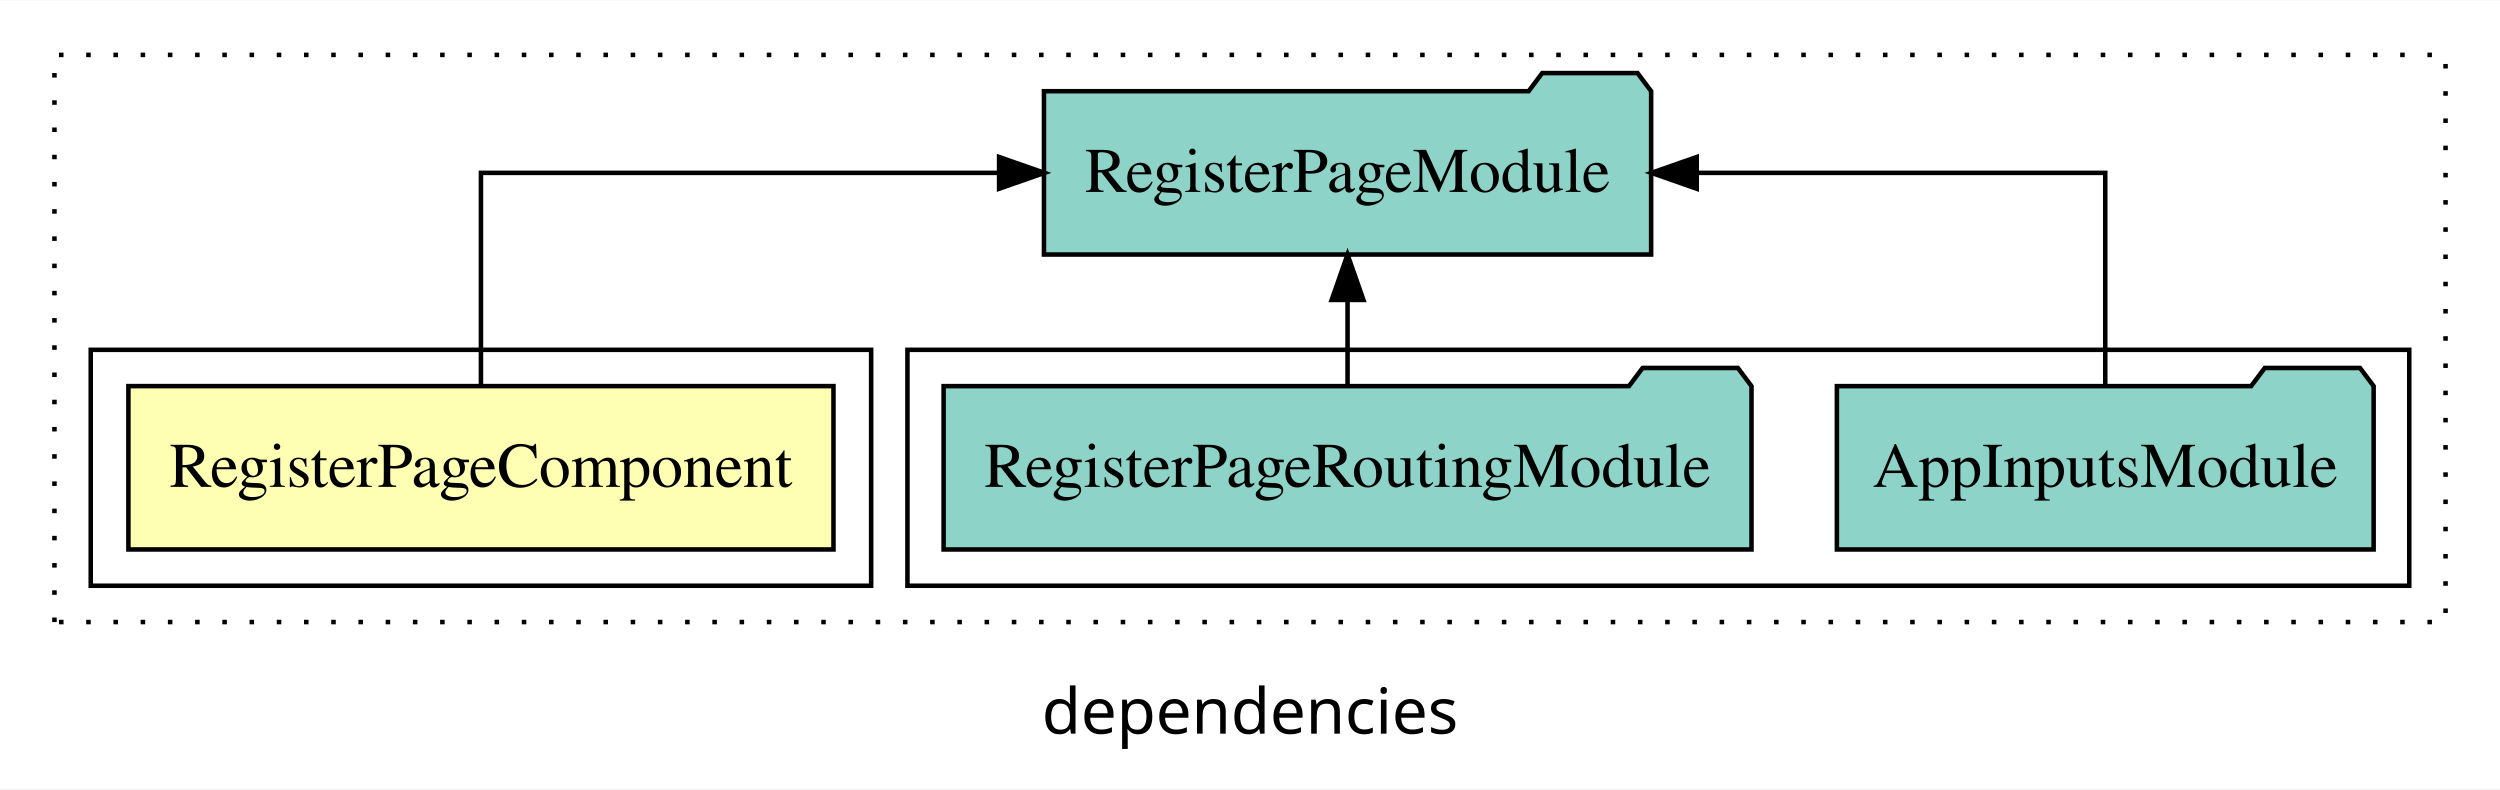
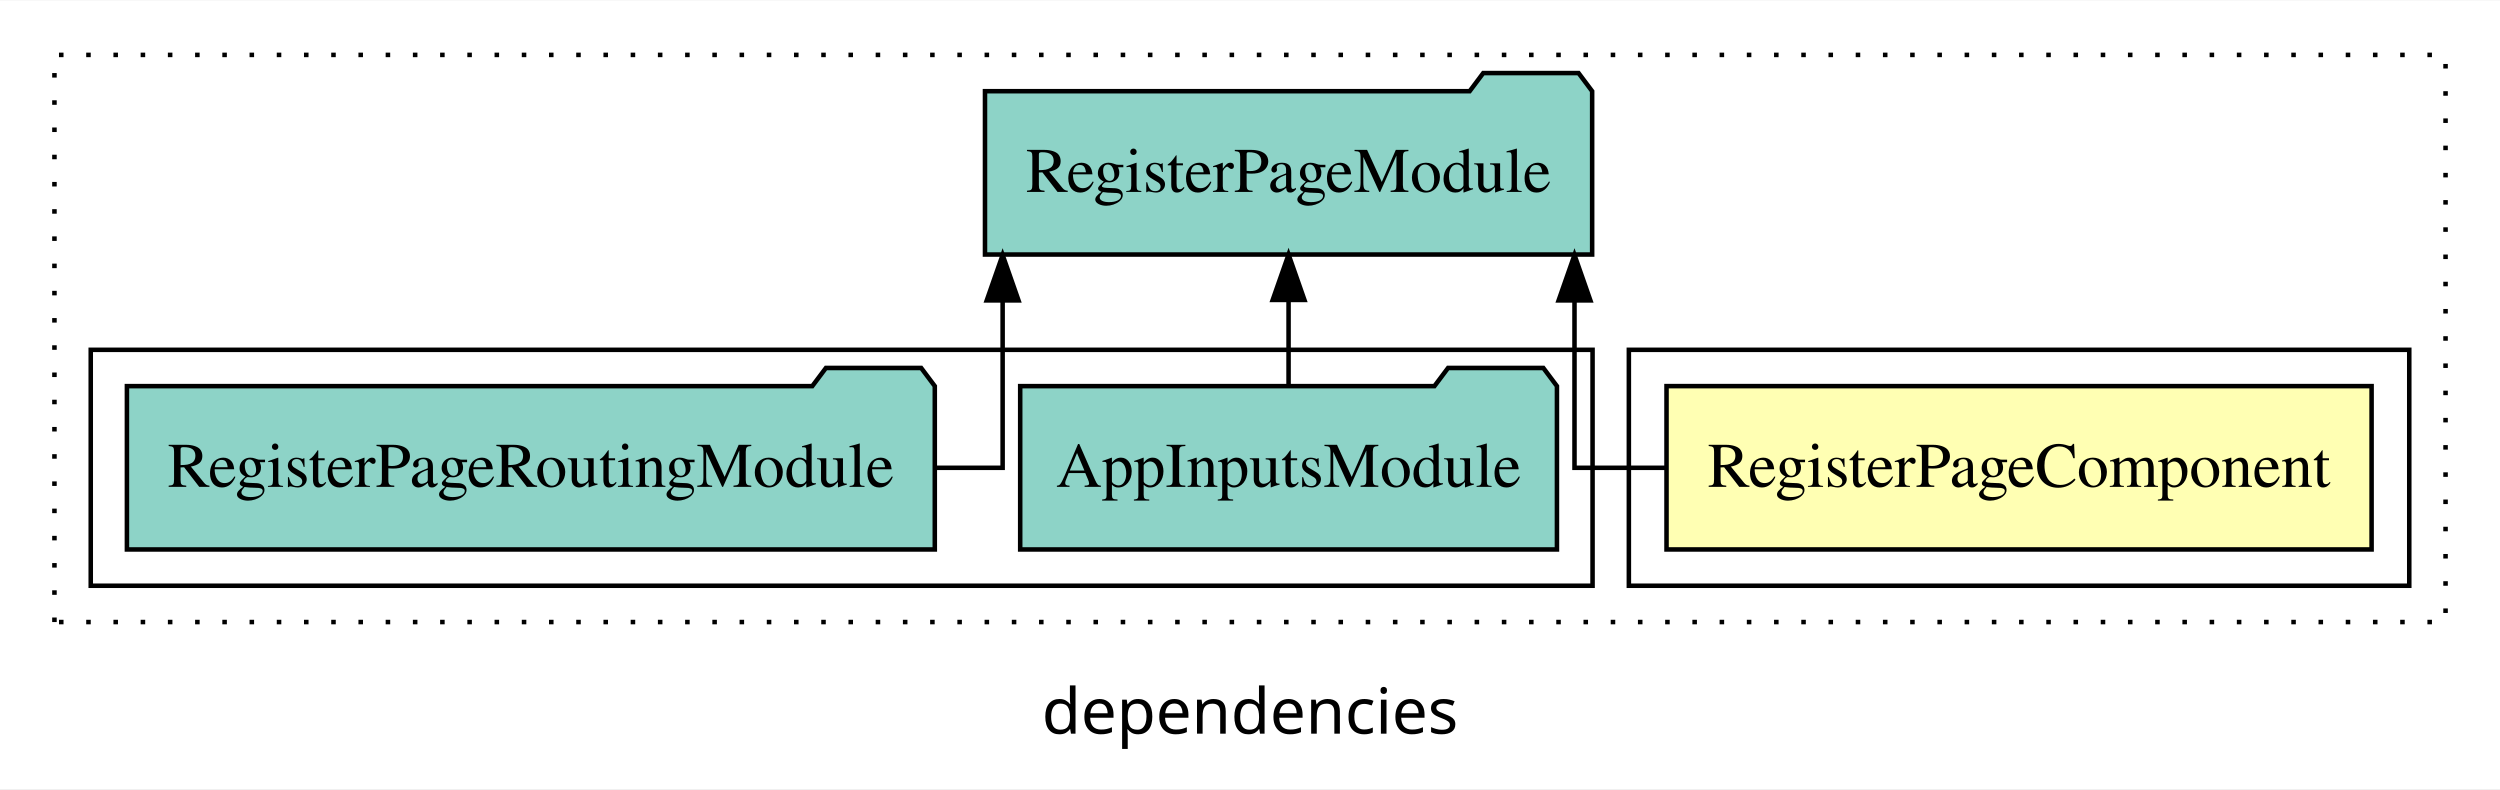
<svg xmlns="http://www.w3.org/2000/svg" width="551pt" height="174pt" viewBox="0.00 0.00 551.00 173.80">
  <g id="graph0" class="graph" transform="scale(1 1) rotate(0) translate(4 169.8)">
    <polygon fill="white" stroke="transparent" points="-4,4 -4,-169.8 547,-169.8 547,4 -4,4" />
    <text text-anchor="middle" x="271.5" y="-8.2" font-family="sans-serif" font-size="14.00">dependencies</text>
    <g id="clust1" class="cluster">
      <polygon fill="none" stroke="black" stroke-dasharray="1,5" points="8,-32.8 8,-157.8 535,-157.8 535,-32.8 8,-32.8" />
    </g>
+     <g id="clust2" class="cluster">
+       <polygon fill="none" stroke="black" points="355,-40.8 355,-92.8 527,-92.8 527,-40.8 355,-40.8" />
+     </g>
    <g id="clust4" class="cluster">
-       <polygon fill="none" stroke="black" points="196,-40.8 196,-92.8 527,-92.8 527,-40.8 196,-40.8" />
-     </g>
-     <g id="clust2" class="cluster">
-       <polygon fill="none" stroke="black" points="16,-40.8 16,-92.8 188,-92.8 188,-40.8 16,-40.8" />
+       <polygon fill="none" stroke="black" points="16,-40.8 16,-92.8 347,-92.8 347,-40.8 16,-40.8" />
    </g>
    <g id="node1" class="node">
-       <polygon fill="#ffffb3" stroke="black" points="179.7,-84.8 24.3,-84.8 24.3,-48.8 179.7,-48.8 179.7,-84.8" />
-       <text text-anchor="middle" x="102" y="-62.6" font-family="Times,serif" font-size="14.00">RegisterPageComponent</text>
+       <polygon fill="#ffffb3" stroke="black" points="518.7,-84.8 363.3,-84.8 363.3,-48.8 518.7,-48.8 518.7,-84.8" />
+       <text text-anchor="middle" x="441" y="-62.6" font-family="Times,serif" font-size="14.00">RegisterPageComponent</text>
    </g>
    <g id="node2" class="node">
-       <polygon fill="#8dd3c7" stroke="black" points="359.91,-149.8 356.91,-153.8 335.91,-153.8 332.91,-149.8 226.09,-149.8 226.09,-113.8 359.91,-113.8 359.91,-149.8" />
-       <text text-anchor="middle" x="293" y="-127.6" font-family="Times,serif" font-size="14.00">RegisterPageModule</text>
+       <polygon fill="#8dd3c7" stroke="black" points="346.91,-149.8 343.91,-153.8 322.91,-153.8 319.91,-149.8 213.09,-149.8 213.09,-113.8 346.91,-113.8 346.91,-149.8" />
+       <text text-anchor="middle" x="280" y="-127.6" font-family="Times,serif" font-size="14.00">RegisterPageModule</text>
    </g>
    <g id="edge1" class="edge">
-       <path fill="none" stroke="black" d="M102,-84.91C102,-104.14 102,-131.8 102,-131.8 102,-131.8 216.2,-131.8 216.2,-131.8" />
-       <polygon fill="black" stroke="black" points="216.2,-135.3 226.2,-131.8 216.2,-128.3 216.2,-135.3" />
+       <path fill="none" stroke="black" d="M363.32,-66.8C351.43,-66.8 343.02,-66.8 343.02,-66.8 343.02,-66.8 343.02,-103.69 343.02,-103.69" />
+       <polygon fill="black" stroke="black" points="339.52,-103.69 343.02,-113.69 346.52,-103.69 339.52,-103.69" />
    </g>
    <g id="node3" class="node">
-       <polygon fill="#8dd3c7" stroke="black" points="519.15,-84.8 516.15,-88.8 495.15,-88.8 492.15,-84.8 400.85,-84.8 400.85,-48.8 519.15,-48.8 519.15,-84.8" />
-       <text text-anchor="middle" x="460" y="-62.6" font-family="Times,serif" font-size="14.00">AppInputsModule</text>
+       <polygon fill="#8dd3c7" stroke="black" points="339.15,-84.8 336.15,-88.8 315.15,-88.8 312.15,-84.8 220.85,-84.8 220.85,-48.8 339.15,-48.8 339.15,-84.8" />
+       <text text-anchor="middle" x="280" y="-62.6" font-family="Times,serif" font-size="14.00">AppInputsModule</text>
    </g>
    <g id="edge2" class="edge">
-       <path fill="none" stroke="black" d="M460,-84.91C460,-104.14 460,-131.8 460,-131.8 460,-131.8 369.96,-131.8 369.96,-131.8" />
-       <polygon fill="black" stroke="black" points="369.96,-128.3 359.96,-131.8 369.96,-135.3 369.96,-128.3" />
+       <path fill="none" stroke="black" d="M280,-84.91C280,-84.91 280,-103.79 280,-103.79" />
+       <polygon fill="black" stroke="black" points="276.5,-103.79 280,-113.79 283.5,-103.79 276.5,-103.79" />
    </g>
    <g id="node4" class="node">
-       <polygon fill="#8dd3c7" stroke="black" points="382.03,-84.8 379.03,-88.8 358.03,-88.8 355.03,-84.8 203.97,-84.8 203.97,-48.8 382.03,-48.8 382.03,-84.8" />
-       <text text-anchor="middle" x="293" y="-62.6" font-family="Times,serif" font-size="14.00">RegisterPageRoutingModule</text>
+       <polygon fill="#8dd3c7" stroke="black" points="202.03,-84.8 199.03,-88.8 178.03,-88.8 175.03,-84.8 23.97,-84.8 23.97,-48.8 202.03,-48.8 202.03,-84.8" />
+       <text text-anchor="middle" x="113" y="-62.6" font-family="Times,serif" font-size="14.00">RegisterPageRoutingModule</text>
    </g>
    <g id="edge3" class="edge">
-       <path fill="none" stroke="black" d="M293,-84.91C293,-84.91 293,-103.79 293,-103.79" />
-       <polygon fill="black" stroke="black" points="289.5,-103.79 293,-113.79 296.5,-103.79 289.5,-103.79" />
+       <path fill="none" stroke="black" d="M202.09,-66.8C211.08,-66.8 216.98,-66.8 216.98,-66.8 216.98,-66.8 216.98,-103.69 216.98,-103.69" />
+       <polygon fill="black" stroke="black" points="213.48,-103.69 216.98,-113.69 220.48,-103.69 213.48,-103.69" />
    </g>
  </g>
</svg>
